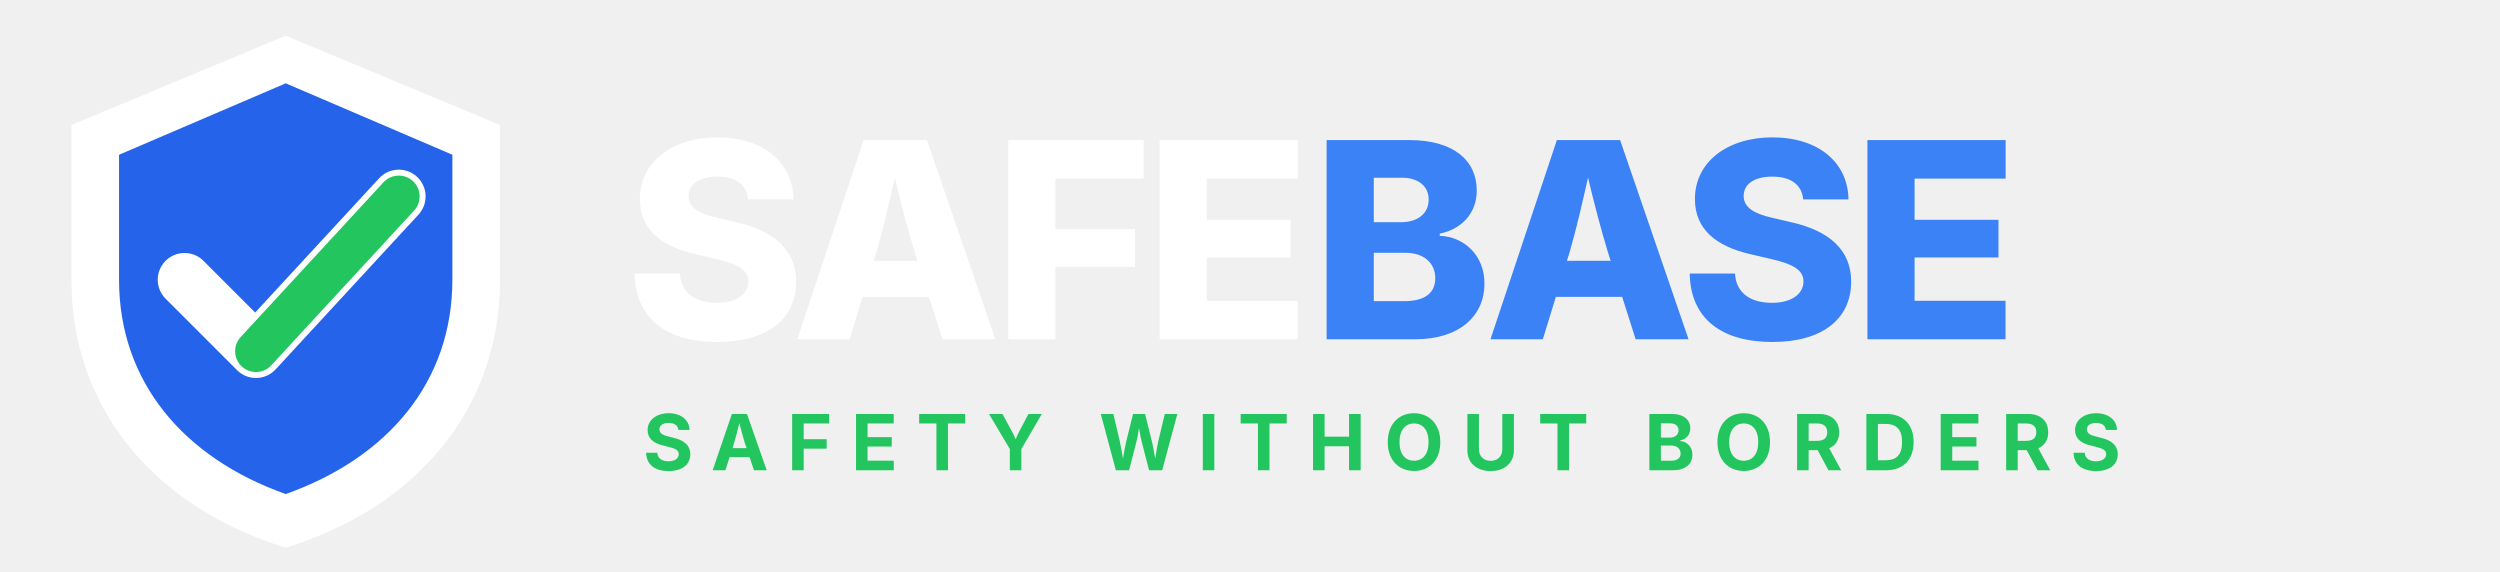
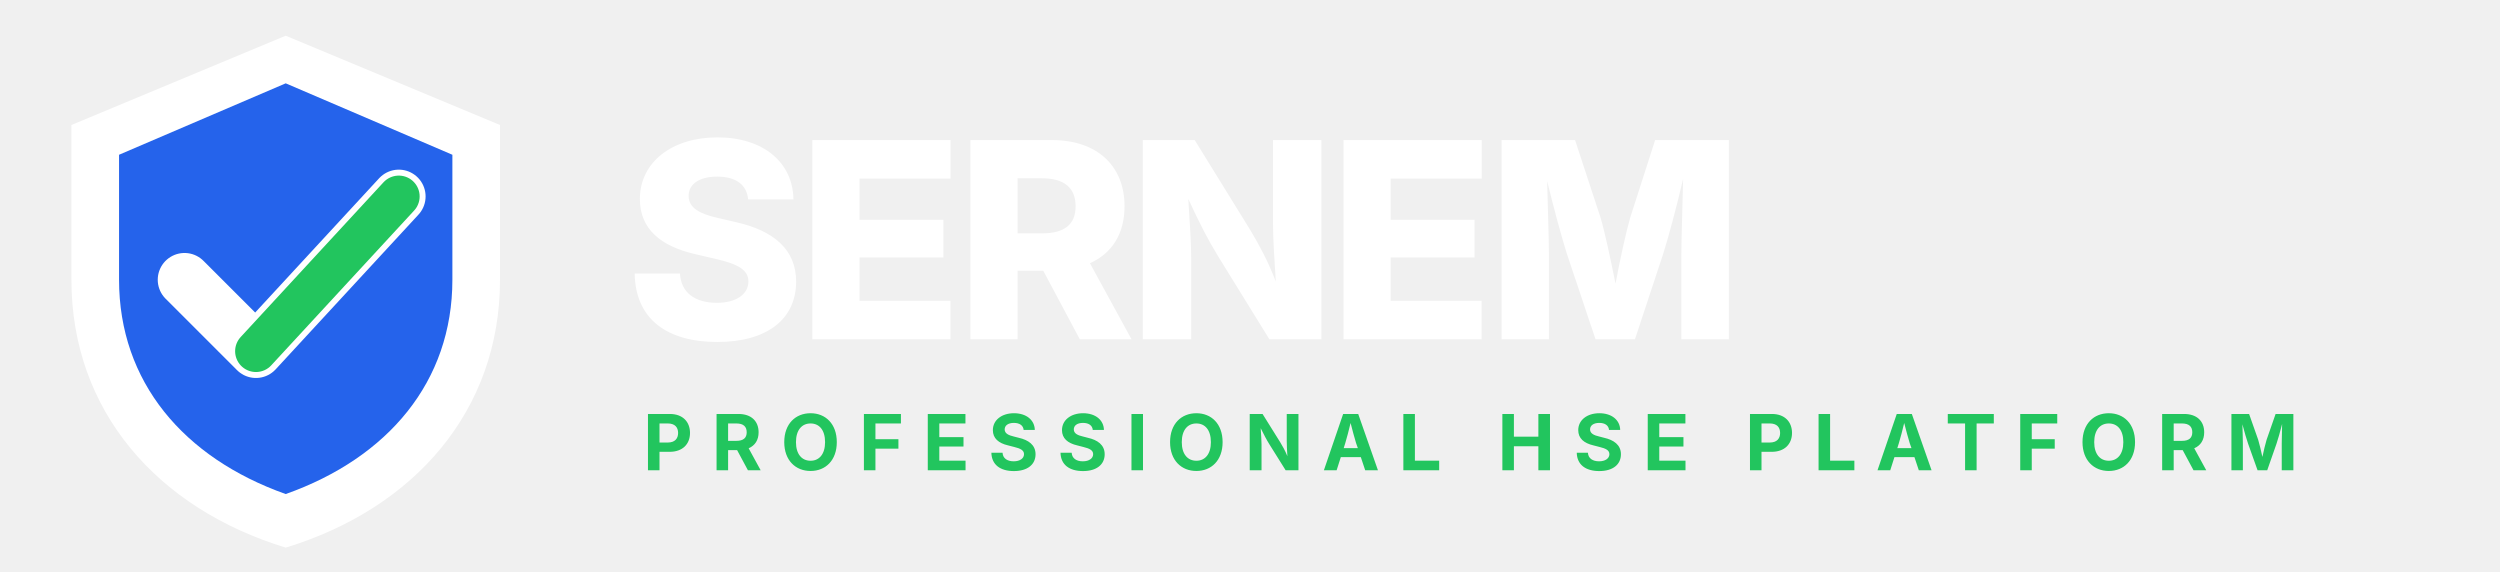
<svg xmlns="http://www.w3.org/2000/svg" width="420" height="96" viewBox="0 0 420 96" fill="none" role="img" aria-labelledby="title description">
  <g transform="translate(4 4)">
    <path d="M44 2L80 17V43C80 65 65.6 81.4 44 88C22.4 81.4 8 65 8 43V17L44 2Z" fill="#FFFFFF" />
    <path d="M44 10L72 22V43C72 60.1 61.2 72.9 44 79C26.8 72.9 16 60.1 16 43V22L44 10Z" fill="#2563EB" />
    <path d="M27 43L39 55L63 29" stroke="#FFFFFF" stroke-width="9" stroke-linecap="round" stroke-linejoin="round" />
    <path d="M39 55L63 29" stroke="#22C55E" stroke-width="7" stroke-linecap="round" />
  </g>
  <text x="105" y="57" fill="#FFFFFF" font-family="Inter, Arial, sans-serif" font-size="46" font-weight="800" letter-spacing="-1.5">
-     SAFE<tspan fill="#3B82F6">BASE</tspan>
+     SERNEM
  </text>
  <text x="108" y="79" fill="#22C55E" font-family="Inter, Arial, sans-serif" font-size="13" font-weight="700" letter-spacing="3.1">
-     SAFETY WITHOUT BORDERS
+     PROFESSIONAL HSE PLATFORM
  </text>
</svg>
